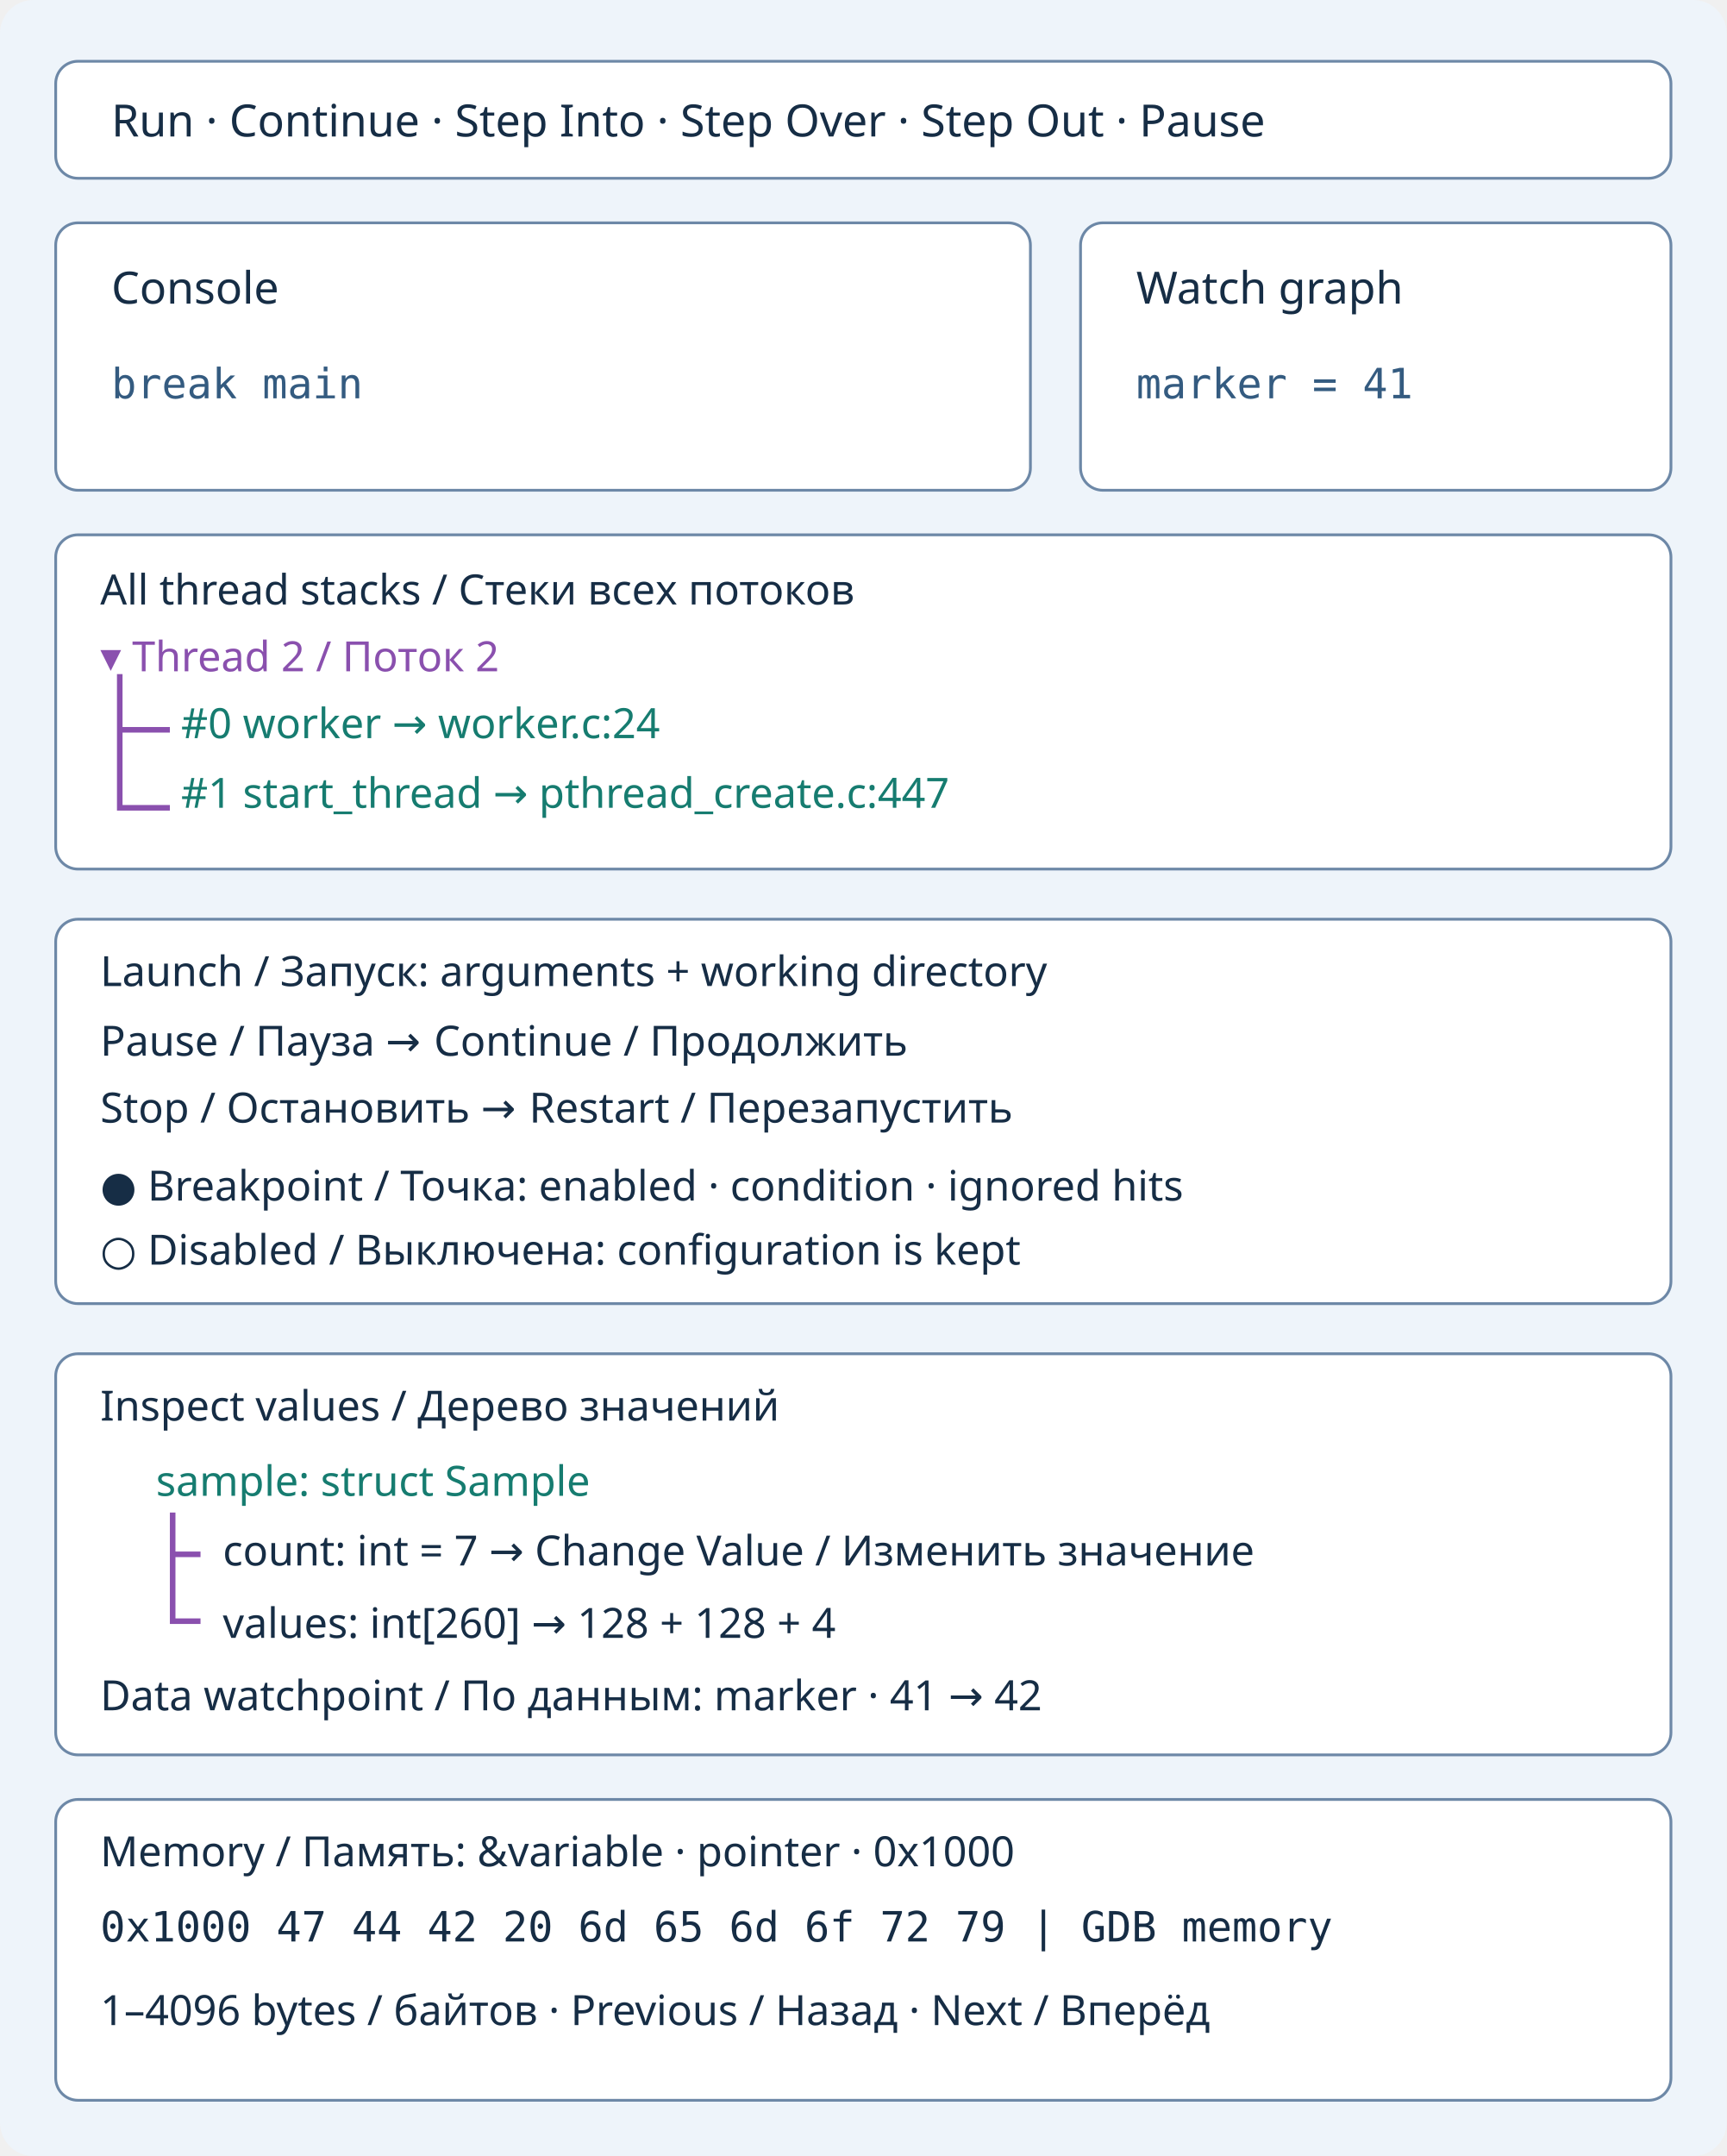
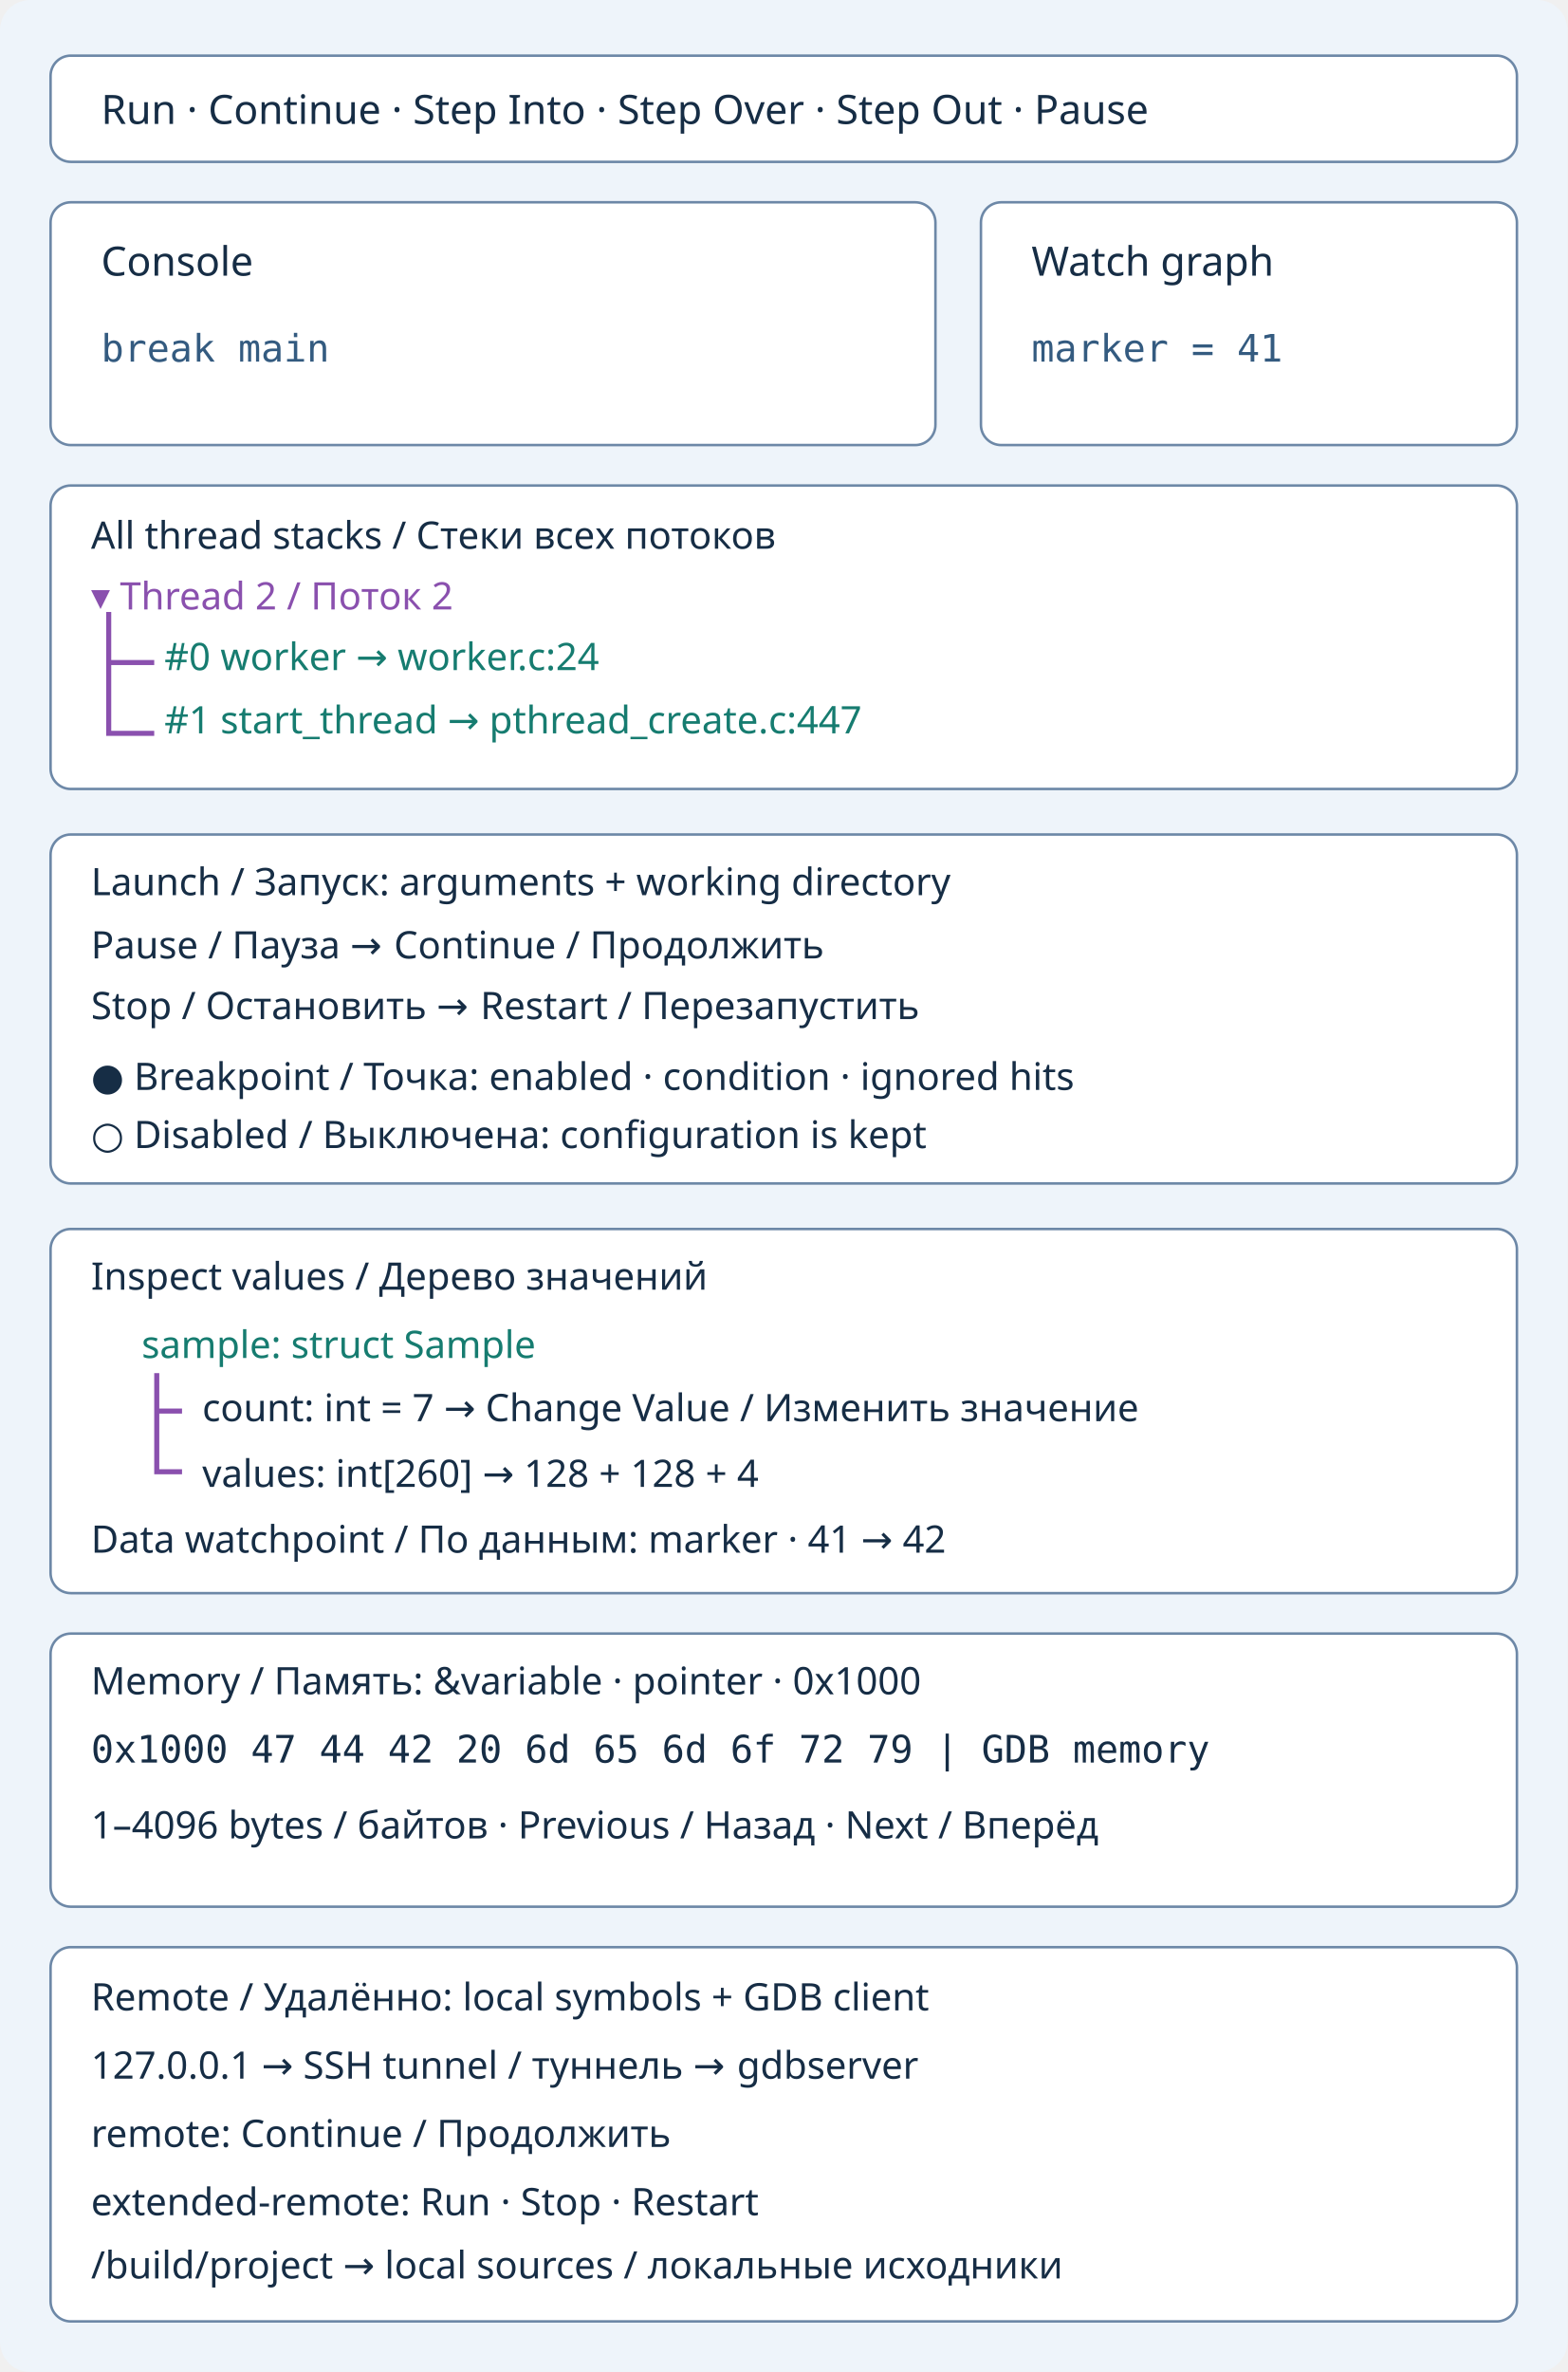
- <svg xmlns="http://www.w3.org/2000/svg" viewBox="0 0 620 774" role="img" aria-labelledby="title">
-   <rect width="620" height="774" rx="12" fill="#eef4fa" />
+ <svg xmlns="http://www.w3.org/2000/svg" viewBox="0 0 620 938" role="img" aria-labelledby="title">
+   <rect width="620" height="938" rx="12" fill="#eef4fa" />
  <g fill="#fff" stroke="#6d88a7">
    <rect x="20" y="22" width="580" height="42" rx="8" />
    <rect x="20" y="80" width="350" height="96" rx="8" />
    <rect x="388" y="80" width="212" height="96" rx="8" />
  </g>
  <g font-family="sans-serif" font-size="16" fill="#162d45">
    <text x="40" y="49">Run · Continue · Step Into · Step Over · Step Out · Pause</text>
    <text x="40" y="109">Console</text>
    <text x="408" y="109">Watch graph</text>
  </g>
  <g font-family="monospace" font-size="15" fill="#345b80">
    <text x="40" y="143">break main</text>
    <text x="408" y="143">marker = 41</text>
  </g>
  <rect x="20" y="192" width="580" height="120" rx="8" fill="#fff" stroke="#6d88a7" />
  <g fill="none" stroke="#8a50ae" stroke-width="2">
    <path d="M43 242v48h18M43 262h18" />
  </g>
  <g font-family="sans-serif" font-size="15">
    <text x="36" y="217" fill="#162d45">All thread stacks / Стеки всех потоков</text>
    <text x="36" y="241" fill="#8a50ae">▾ Thread 2 / Поток 2</text>
    <text x="65" y="265" fill="#167c70">#0 worker → worker.c:24</text>
    <text x="65" y="290" fill="#167c70">#1 start_thread → pthread_create.c:447</text>
  </g>
  <rect x="20" y="330" width="580" height="138" rx="8" fill="#fff" stroke="#6d88a7" />
  <g font-family="sans-serif" font-size="15" fill="#162d45">
    <text x="36" y="354">Launch / Запуск: arguments + working directory</text>
    <text x="36" y="379">Pause / Пауза → Continue / Продолжить</text>
    <text x="36" y="403">Stop / Остановить → Restart / Перезапустить</text>
    <text x="36" y="431">● Breakpoint / Точка: enabled · condition · ignored hits</text>
    <text x="36" y="454">○ Disabled / Выключена: configuration is kept</text>
  </g>
  <rect x="20" y="486" width="580" height="144" rx="8" fill="#fff" stroke="#6d88a7" />
  <g font-family="sans-serif" font-size="15" fill="#162d45">
    <text x="36" y="510">Inspect values / Дерево значений</text>
    <text x="56" y="537" fill="#167c70">sample: struct Sample</text>
    <text x="80" y="562">count: int = 7 → Change Value / Изменить значение</text>
    <text x="80" y="588">values: int[260] → 128 + 128 + 4</text>
    <text x="36" y="614">Data watchpoint / По данным: marker · 41 → 42</text>
  </g>
  <path d="M62 543v39h10M62 558h10" fill="none" stroke="#8a50ae" stroke-width="2" />
  <rect x="20" y="646" width="580" height="108" rx="8" fill="#fff" stroke="#6d88a7" />
  <g font-family="sans-serif" font-size="15" fill="#162d45">
    <text x="36" y="670">Memory / Память: &amp;variable · pointer · 0x1000</text>
    <text x="36" y="697" font-family="monospace">0x1000  47 44 42 20 6d 65 6d 6f 72 79 | GDB memory</text>
    <text x="36" y="727">1–4096 bytes / байтов · Previous / Назад · Next / Вперёд</text>
  </g>
+   <rect x="20" y="770" width="580" height="148" rx="8" fill="#fff" stroke="#6d88a7" />
+   <g font-family="sans-serif" font-size="15" fill="#162d45">
+     <text x="36" y="795">Remote / Удалённо: local symbols + GDB client</text>
+     <text x="36" y="822">127.0.0.1 → SSH tunnel / туннель → gdbserver</text>
+     <text x="36" y="849">remote: Continue / Продолжить</text>
+     <text x="36" y="876">extended-remote: Run · Stop · Restart</text>
+     <text x="36" y="901">/build/project → local sources / локальные исходники</text>
+   </g>
</svg>
